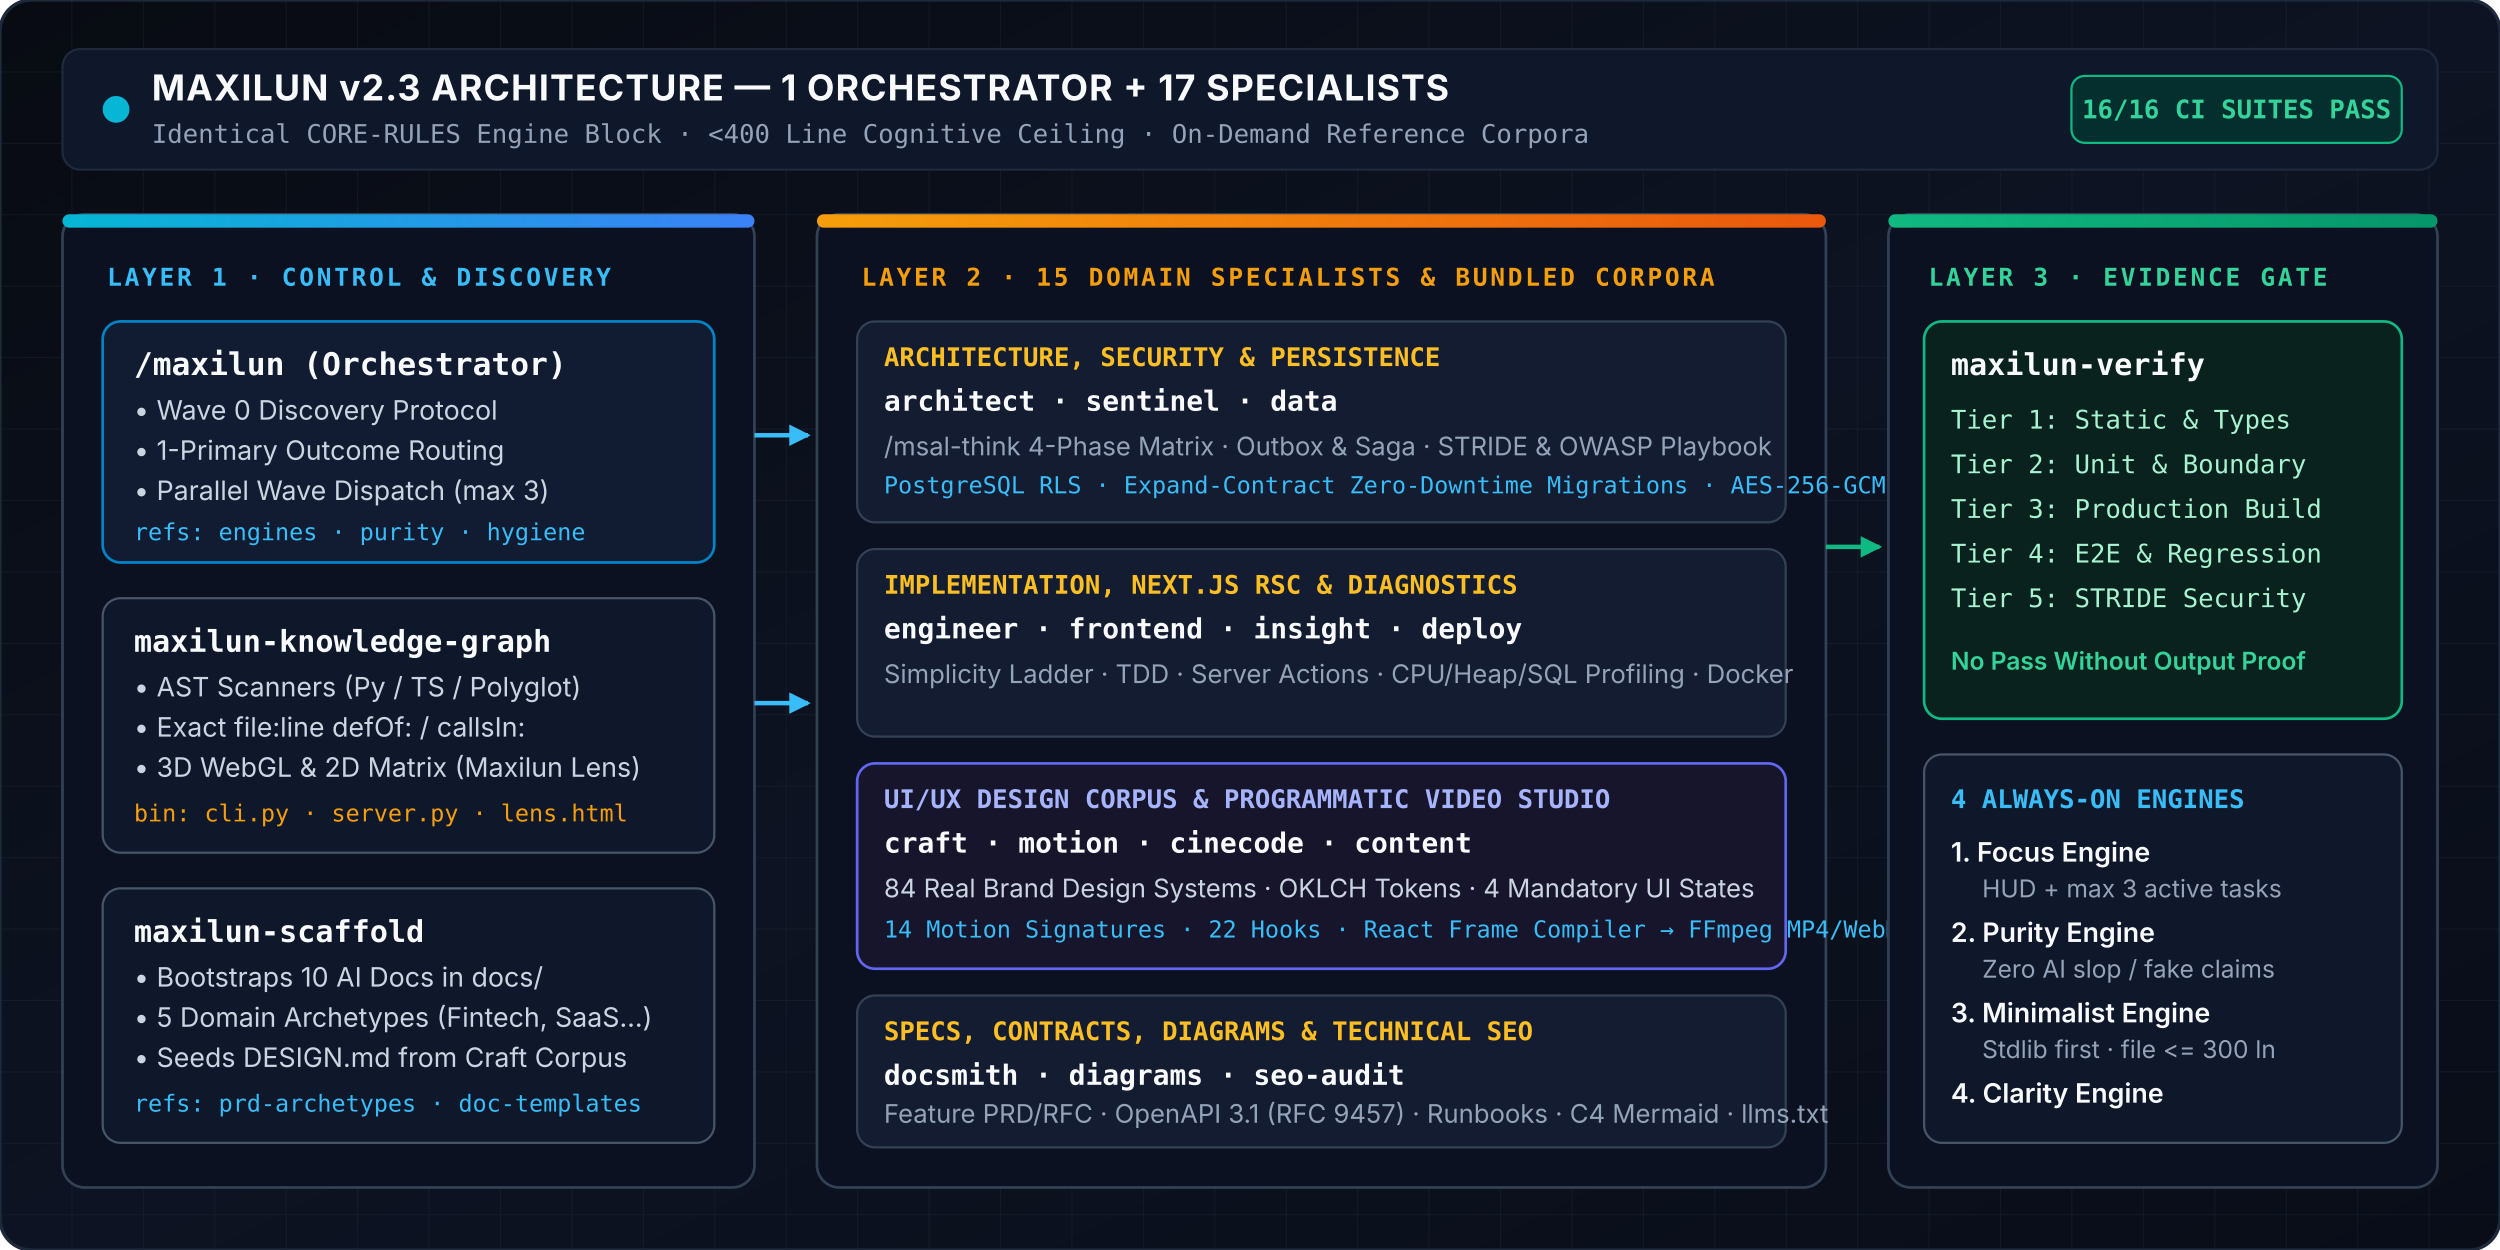
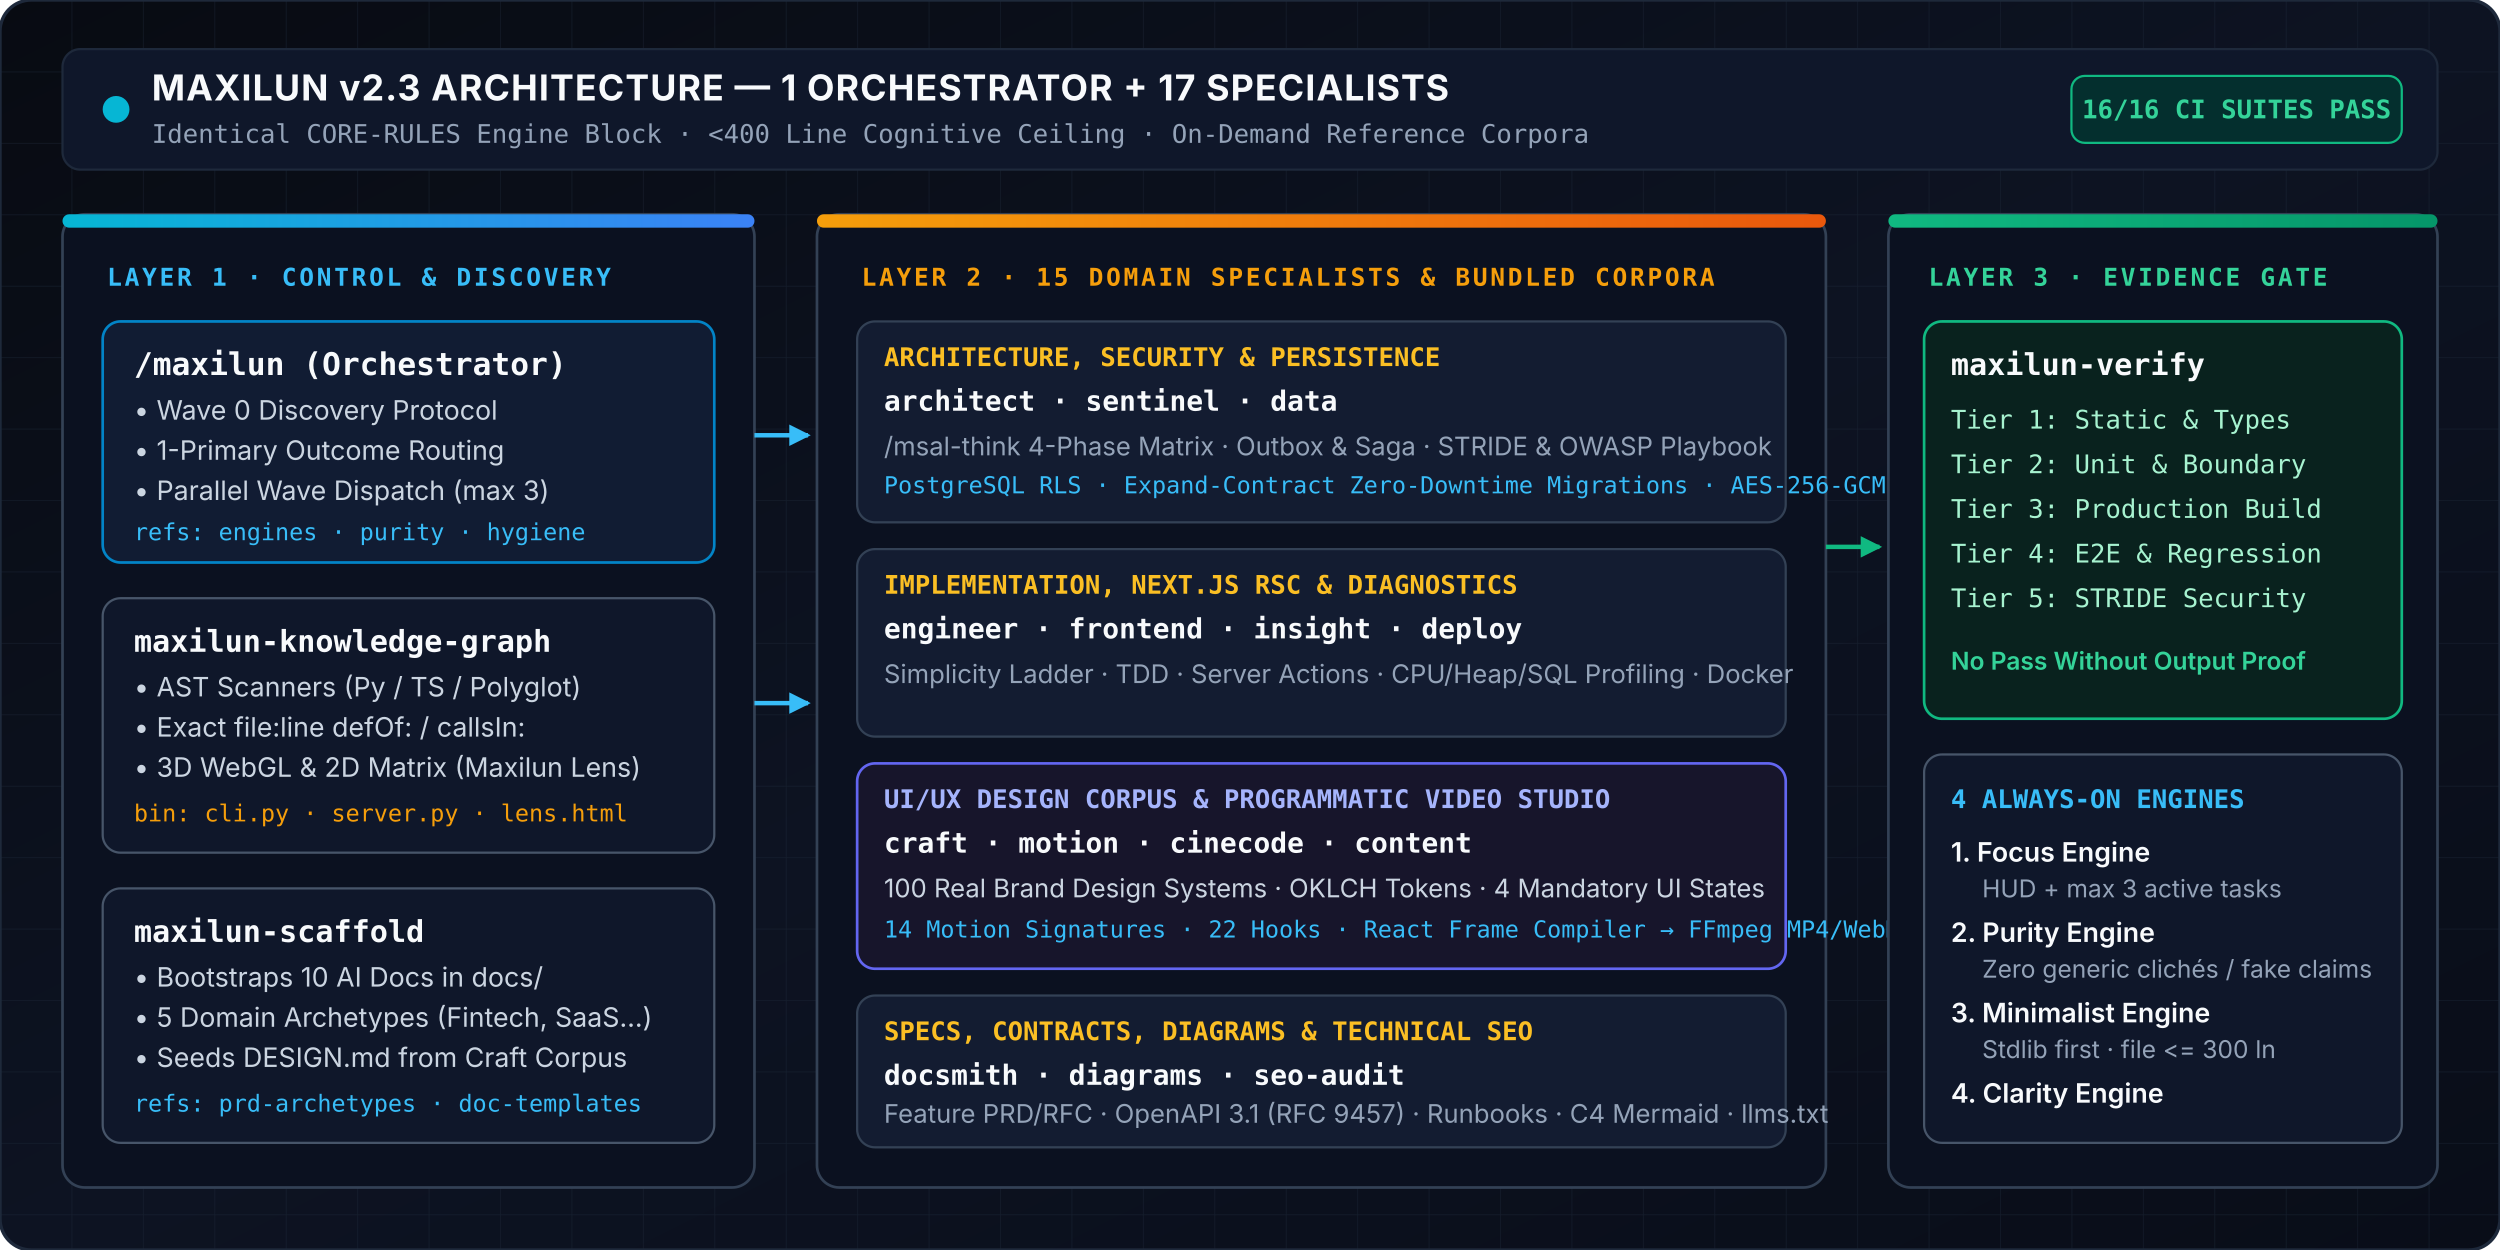
<svg xmlns="http://www.w3.org/2000/svg" viewBox="0 0 1120 560" width="100%" height="100%">
  <defs>
    <linearGradient id="bgGrad" x1="0%" y1="0%" x2="100%" y2="100%">
      <stop offset="0%" stop-color="#080b12" />
      <stop offset="50%" stop-color="#0d1322" />
      <stop offset="100%" stop-color="#090d18" />
    </linearGradient>
    <linearGradient id="accentCyan" x1="0%" y1="0%" x2="100%" y2="0%">
      <stop offset="0%" stop-color="#06b6d4" />
      <stop offset="100%" stop-color="#3b82f6" />
    </linearGradient>
    <linearGradient id="accentCopper" x1="0%" y1="0%" x2="100%" y2="0%">
      <stop offset="0%" stop-color="#f59e0b" />
      <stop offset="100%" stop-color="#ea580c" />
    </linearGradient>
    <linearGradient id="accentEmerald" x1="0%" y1="0%" x2="100%" y2="0%">
      <stop offset="0%" stop-color="#10b981" />
      <stop offset="100%" stop-color="#059669" />
    </linearGradient>
    <pattern id="grid" width="32" height="32" patternUnits="userSpaceOnUse">
      <path d="M 32 0 L 0 0 0 32" fill="none" stroke="#1e293b" stroke-width="0.6" stroke-opacity="0.55" />
    </pattern>
    <marker id="arrowCyan" viewBox="0 0 10 10" refX="7" refY="5" markerWidth="6" markerHeight="6" orient="auto-start-reverse">
      <path d="M 0 1 L 8 5 L 0 9 z" fill="#38bdf8" />
    </marker>
    <marker id="arrowAmber" viewBox="0 0 10 10" refX="7" refY="5" markerWidth="6" markerHeight="6" orient="auto-start-reverse">
      <path d="M 0 1 L 8 5 L 0 9 z" fill="#f59e0b" />
    </marker>
    <marker id="arrowEmerald" viewBox="0 0 10 10" refX="7" refY="5" markerWidth="6" markerHeight="6" orient="auto-start-reverse">
      <path d="M 0 1 L 8 5 L 0 9 z" fill="#10b981" />
    </marker>
  </defs>
  <rect width="1120" height="560" rx="14" fill="url(#bgGrad)" stroke="#1e293b" stroke-width="1.5" />
  <rect width="1120" height="560" rx="14" fill="url(#grid)" />
  <rect x="28" y="22" width="1064" height="54" rx="8" fill="#0f172a" stroke="#1e293b" stroke-width="1" />
  <circle cx="52" cy="49" r="6" fill="#06b6d4" />
  <text x="68" y="45" fill="#f8fafc" font-family="system-ui, -apple-system, 'Segoe UI', sans-serif" font-size="16" font-weight="700" letter-spacing="0.5">MAXILUN v2.3 ARCHITECTURE — 1 ORCHESTRATOR + 17 SPECIALISTS</text>
  <text x="68" y="64" fill="#94a3b8" font-family="ui-monospace, SFMono-Regular, Menlo, monospace" font-size="11.5">Identical CORE-RULES Engine Block · &lt;400 Line Cognitive Ceiling · On-Demand Reference Corpora</text>
  <rect x="928" y="34" width="148" height="30" rx="6" fill="#042f2e" stroke="#10b981" stroke-width="1" />
  <text x="1002" y="53" text-anchor="middle" fill="#34d399" font-family="ui-monospace, SFMono-Regular, Menlo, monospace" font-size="11.5" font-weight="700">16/16 CI SUITES PASS</text>
  <g transform="translate(28, 96)">
    <rect width="310" height="436" rx="10" fill="#0b1120" stroke="#334155" stroke-width="1.2" />
    <rect width="310" height="6" rx="3" fill="url(#accentCyan)" />
    <text x="20" y="32" fill="#38bdf8" font-family="ui-monospace, SFMono-Regular, Menlo, monospace" font-size="11" font-weight="700" letter-spacing="1.2">LAYER 1 · CONTROL &amp; DISCOVERY</text>
    <rect x="18" y="48" width="274" height="108" rx="8" fill="#111c33" stroke="#0284c7" stroke-width="1.2" />
    <text x="32" y="72" fill="#f8fafc" font-family="ui-monospace, SFMono-Regular, Menlo, monospace" font-size="14" font-weight="700">/maxilun (Orchestrator)</text>
    <text x="32" y="92" fill="#cbd5e1" font-family="system-ui, -apple-system, sans-serif" font-size="12">• Wave 0 Discovery Protocol</text>
    <text x="32" y="110" fill="#cbd5e1" font-family="system-ui, -apple-system, sans-serif" font-size="12">• 1-Primary Outcome Routing</text>
    <text x="32" y="128" fill="#cbd5e1" font-family="system-ui, -apple-system, sans-serif" font-size="12">• Parallel Wave Dispatch (max 3)</text>
    <text x="32" y="146" fill="#38bdf8" font-family="ui-monospace, SFMono-Regular, Menlo, monospace" font-size="10.5">refs: engines · purity · hygiene</text>
    <rect x="18" y="172" width="274" height="114" rx="8" fill="#0f172a" stroke="#475569" stroke-width="1" />
    <text x="32" y="196" fill="#f8fafc" font-family="ui-monospace, SFMono-Regular, Menlo, monospace" font-size="13.5" font-weight="700">maxilun-knowledge-graph</text>
    <text x="32" y="216" fill="#cbd5e1" font-family="system-ui, -apple-system, sans-serif" font-size="12">• AST Scanners (Py / TS / Polyglot)</text>
    <text x="32" y="234" fill="#cbd5e1" font-family="system-ui, -apple-system, sans-serif" font-size="12">• Exact file:line defOf: / callsIn:</text>
    <text x="32" y="252" fill="#cbd5e1" font-family="system-ui, -apple-system, sans-serif" font-size="12">• 3D WebGL &amp; 2D Matrix (Maxilun Lens)</text>
    <text x="32" y="272" fill="#f59e0b" font-family="ui-monospace, SFMono-Regular, Menlo, monospace" font-size="10.5">bin: cli.py · server.py · lens.html</text>
    <rect x="18" y="302" width="274" height="114" rx="8" fill="#0f172a" stroke="#475569" stroke-width="1" />
    <text x="32" y="326" fill="#f8fafc" font-family="ui-monospace, SFMono-Regular, Menlo, monospace" font-size="13.5" font-weight="700">maxilun-scaffold</text>
    <text x="32" y="346" fill="#cbd5e1" font-family="system-ui, -apple-system, sans-serif" font-size="12">• Bootstraps 10 AI Docs in docs/</text>
    <text x="32" y="364" fill="#cbd5e1" font-family="system-ui, -apple-system, sans-serif" font-size="12">• 5 Domain Archetypes (Fintech, SaaS…)</text>
    <text x="32" y="382" fill="#cbd5e1" font-family="system-ui, -apple-system, sans-serif" font-size="12">• Seeds DESIGN.md from Craft Corpus</text>
    <text x="32" y="402" fill="#38bdf8" font-family="ui-monospace, SFMono-Regular, Menlo, monospace" font-size="10.5">refs: prd-archetypes · doc-templates</text>
  </g>
  <g transform="translate(366, 96)">
    <rect width="452" height="436" rx="10" fill="#0b1120" stroke="#334155" stroke-width="1.2" />
    <rect width="452" height="6" rx="3" fill="url(#accentCopper)" />
    <text x="20" y="32" fill="#f59e0b" font-family="ui-monospace, SFMono-Regular, Menlo, monospace" font-size="11" font-weight="700" letter-spacing="1.2">LAYER 2 · 15 DOMAIN SPECIALISTS &amp; BUNDLED CORPORA</text>
    <rect x="18" y="48" width="416" height="90" rx="8" fill="#131c31" stroke="#334155" stroke-width="1" />
    <text x="30" y="68" fill="#fbbf24" font-family="ui-monospace, SFMono-Regular, Menlo, monospace" font-size="11.5" font-weight="700">ARCHITECTURE, SECURITY &amp; PERSISTENCE</text>
    <text x="30" y="88" fill="#f8fafc" font-family="ui-monospace, SFMono-Regular, Menlo, monospace" font-size="12.5" font-weight="600">architect · sentinel · data</text>
    <text x="30" y="108" fill="#94a3b8" font-family="system-ui, -apple-system, sans-serif" font-size="11.5">/msal-think 4-Phase Matrix · Outbox &amp; Saga · STRIDE &amp; OWASP Playbook</text>
    <text x="30" y="125" fill="#38bdf8" font-family="ui-monospace, SFMono-Regular, Menlo, monospace" font-size="10.5">PostgreSQL RLS · Expand-Contract Zero-Downtime Migrations · AES-256-GCM</text>
    <rect x="18" y="150" width="416" height="84" rx="8" fill="#131c31" stroke="#334155" stroke-width="1" />
    <text x="30" y="170" fill="#fbbf24" font-family="ui-monospace, SFMono-Regular, Menlo, monospace" font-size="11.5" font-weight="700">IMPLEMENTATION, NEXT.JS RSC &amp; DIAGNOSTICS</text>
    <text x="30" y="190" fill="#f8fafc" font-family="ui-monospace, SFMono-Regular, Menlo, monospace" font-size="12.5" font-weight="600">engineer · frontend · insight · deploy</text>
    <text x="30" y="210" fill="#94a3b8" font-family="system-ui, -apple-system, sans-serif" font-size="11.5">Simplicity Ladder · TDD · Server Actions · CPU/Heap/SQL Profiling · Docker</text>
    <rect x="18" y="246" width="416" height="92" rx="8" fill="#17152b" stroke="#6366f1" stroke-width="1.2" />
    <text x="30" y="266" fill="#a5b4fc" font-family="ui-monospace, SFMono-Regular, Menlo, monospace" font-size="11.5" font-weight="700">UI/UX DESIGN CORPUS &amp; PROGRAMMATIC VIDEO STUDIO</text>
    <text x="30" y="286" fill="#f8fafc" font-family="ui-monospace, SFMono-Regular, Menlo, monospace" font-size="12.5" font-weight="600">craft · motion · cinecode · content</text>
-     <text x="30" y="306" fill="#cbd5e1" font-family="system-ui, -apple-system, sans-serif" font-size="11.5">84 Real Brand Design Systems · OKLCH Tokens · 4 Mandatory UI States</text>
+     <text x="30" y="306" fill="#cbd5e1" font-family="system-ui, -apple-system, sans-serif" font-size="11.5">100 Real Brand Design Systems · OKLCH Tokens · 4 Mandatory UI States</text>
    <text x="30" y="324" fill="#38bdf8" font-family="ui-monospace, SFMono-Regular, Menlo, monospace" font-size="10.5">14 Motion Signatures · 22 Hooks · React Frame Compiler → FFmpeg MP4/WebM</text>
    <rect x="18" y="350" width="416" height="68" rx="8" fill="#131c31" stroke="#334155" stroke-width="1" />
    <text x="30" y="370" fill="#fbbf24" font-family="ui-monospace, SFMono-Regular, Menlo, monospace" font-size="11.5" font-weight="700">SPECS, CONTRACTS, DIAGRAMS &amp; TECHNICAL SEO</text>
    <text x="30" y="390" fill="#f8fafc" font-family="ui-monospace, SFMono-Regular, Menlo, monospace" font-size="12.5" font-weight="600">docsmith · diagrams · seo-audit</text>
    <text x="30" y="407" fill="#94a3b8" font-family="system-ui, -apple-system, sans-serif" font-size="11.5">Feature PRD/RFC · OpenAPI 3.1 (RFC 9457) · Runbooks · C4 Mermaid · llms.txt</text>
  </g>
  <g transform="translate(846, 96)">
    <rect width="246" height="436" rx="10" fill="#0b1120" stroke="#334155" stroke-width="1.2" />
    <rect width="246" height="6" rx="3" fill="url(#accentEmerald)" />
    <text x="18" y="32" fill="#34d399" font-family="ui-monospace, SFMono-Regular, Menlo, monospace" font-size="11" font-weight="700" letter-spacing="1.2">LAYER 3 · EVIDENCE GATE</text>
    <rect x="16" y="48" width="214" height="178" rx="8" fill="#09221e" stroke="#10b981" stroke-width="1.2" />
    <text x="28" y="72" fill="#f8fafc" font-family="ui-monospace, SFMono-Regular, Menlo, monospace" font-size="13.5" font-weight="700">maxilun-verify</text>
    <text x="28" y="96" fill="#a7f3d0" font-family="ui-monospace, SFMono-Regular, Menlo, monospace" font-size="11.5">Tier 1: Static &amp; Types</text>
    <text x="28" y="116" fill="#a7f3d0" font-family="ui-monospace, SFMono-Regular, Menlo, monospace" font-size="11.5">Tier 2: Unit &amp; Boundary</text>
    <text x="28" y="136" fill="#a7f3d0" font-family="ui-monospace, SFMono-Regular, Menlo, monospace" font-size="11.5">Tier 3: Production Build</text>
    <text x="28" y="156" fill="#a7f3d0" font-family="ui-monospace, SFMono-Regular, Menlo, monospace" font-size="11.5">Tier 4: E2E &amp; Regression</text>
    <text x="28" y="176" fill="#a7f3d0" font-family="ui-monospace, SFMono-Regular, Menlo, monospace" font-size="11.5">Tier 5: STRIDE Security</text>
    <text x="28" y="204" fill="#34d399" font-family="system-ui, -apple-system, sans-serif" font-size="11" font-weight="600">No Pass Without Output Proof</text>
    <rect x="16" y="242" width="214" height="174" rx="8" fill="#0f172a" stroke="#475569" stroke-width="1" />
    <text x="28" y="266" fill="#38bdf8" font-family="ui-monospace, SFMono-Regular, Menlo, monospace" font-size="11.5" font-weight="700">4 ALWAYS-ON ENGINES</text>
    <text x="28" y="290" fill="#f8fafc" font-family="system-ui, -apple-system, sans-serif" font-size="12" font-weight="600">1. Focus Engine</text>
    <text x="42" y="306" fill="#94a3b8" font-family="system-ui, -apple-system, sans-serif" font-size="11">HUD + max 3 active tasks</text>
    <text x="28" y="326" fill="#f8fafc" font-family="system-ui, -apple-system, sans-serif" font-size="12" font-weight="600">2. Purity Engine</text>
-     <text x="42" y="342" fill="#94a3b8" font-family="system-ui, -apple-system, sans-serif" font-size="11">Zero AI slop / fake claims</text>
+     <text x="42" y="342" fill="#94a3b8" font-family="system-ui, -apple-system, sans-serif" font-size="11">Zero generic clichés / fake claims</text>
    <text x="28" y="362" fill="#f8fafc" font-family="system-ui, -apple-system, sans-serif" font-size="12" font-weight="600">3. Minimalist Engine</text>
    <text x="42" y="378" fill="#94a3b8" font-family="system-ui, -apple-system, sans-serif" font-size="11">Stdlib first · file &lt;= 300 ln</text>
    <text x="28" y="398" fill="#f8fafc" font-family="system-ui, -apple-system, sans-serif" font-size="12" font-weight="600">4. Clarity Engine</text>
  </g>
  <line x1="338" y1="195" x2="362" y2="195" stroke="#38bdf8" stroke-width="2" marker-end="url(#arrowCyan)" />
  <line x1="338" y1="315" x2="362" y2="315" stroke="#38bdf8" stroke-width="2" marker-end="url(#arrowCyan)" />
  <line x1="818" y1="245" x2="842" y2="245" stroke="#10b981" stroke-width="2" marker-end="url(#arrowEmerald)" />
</svg>
